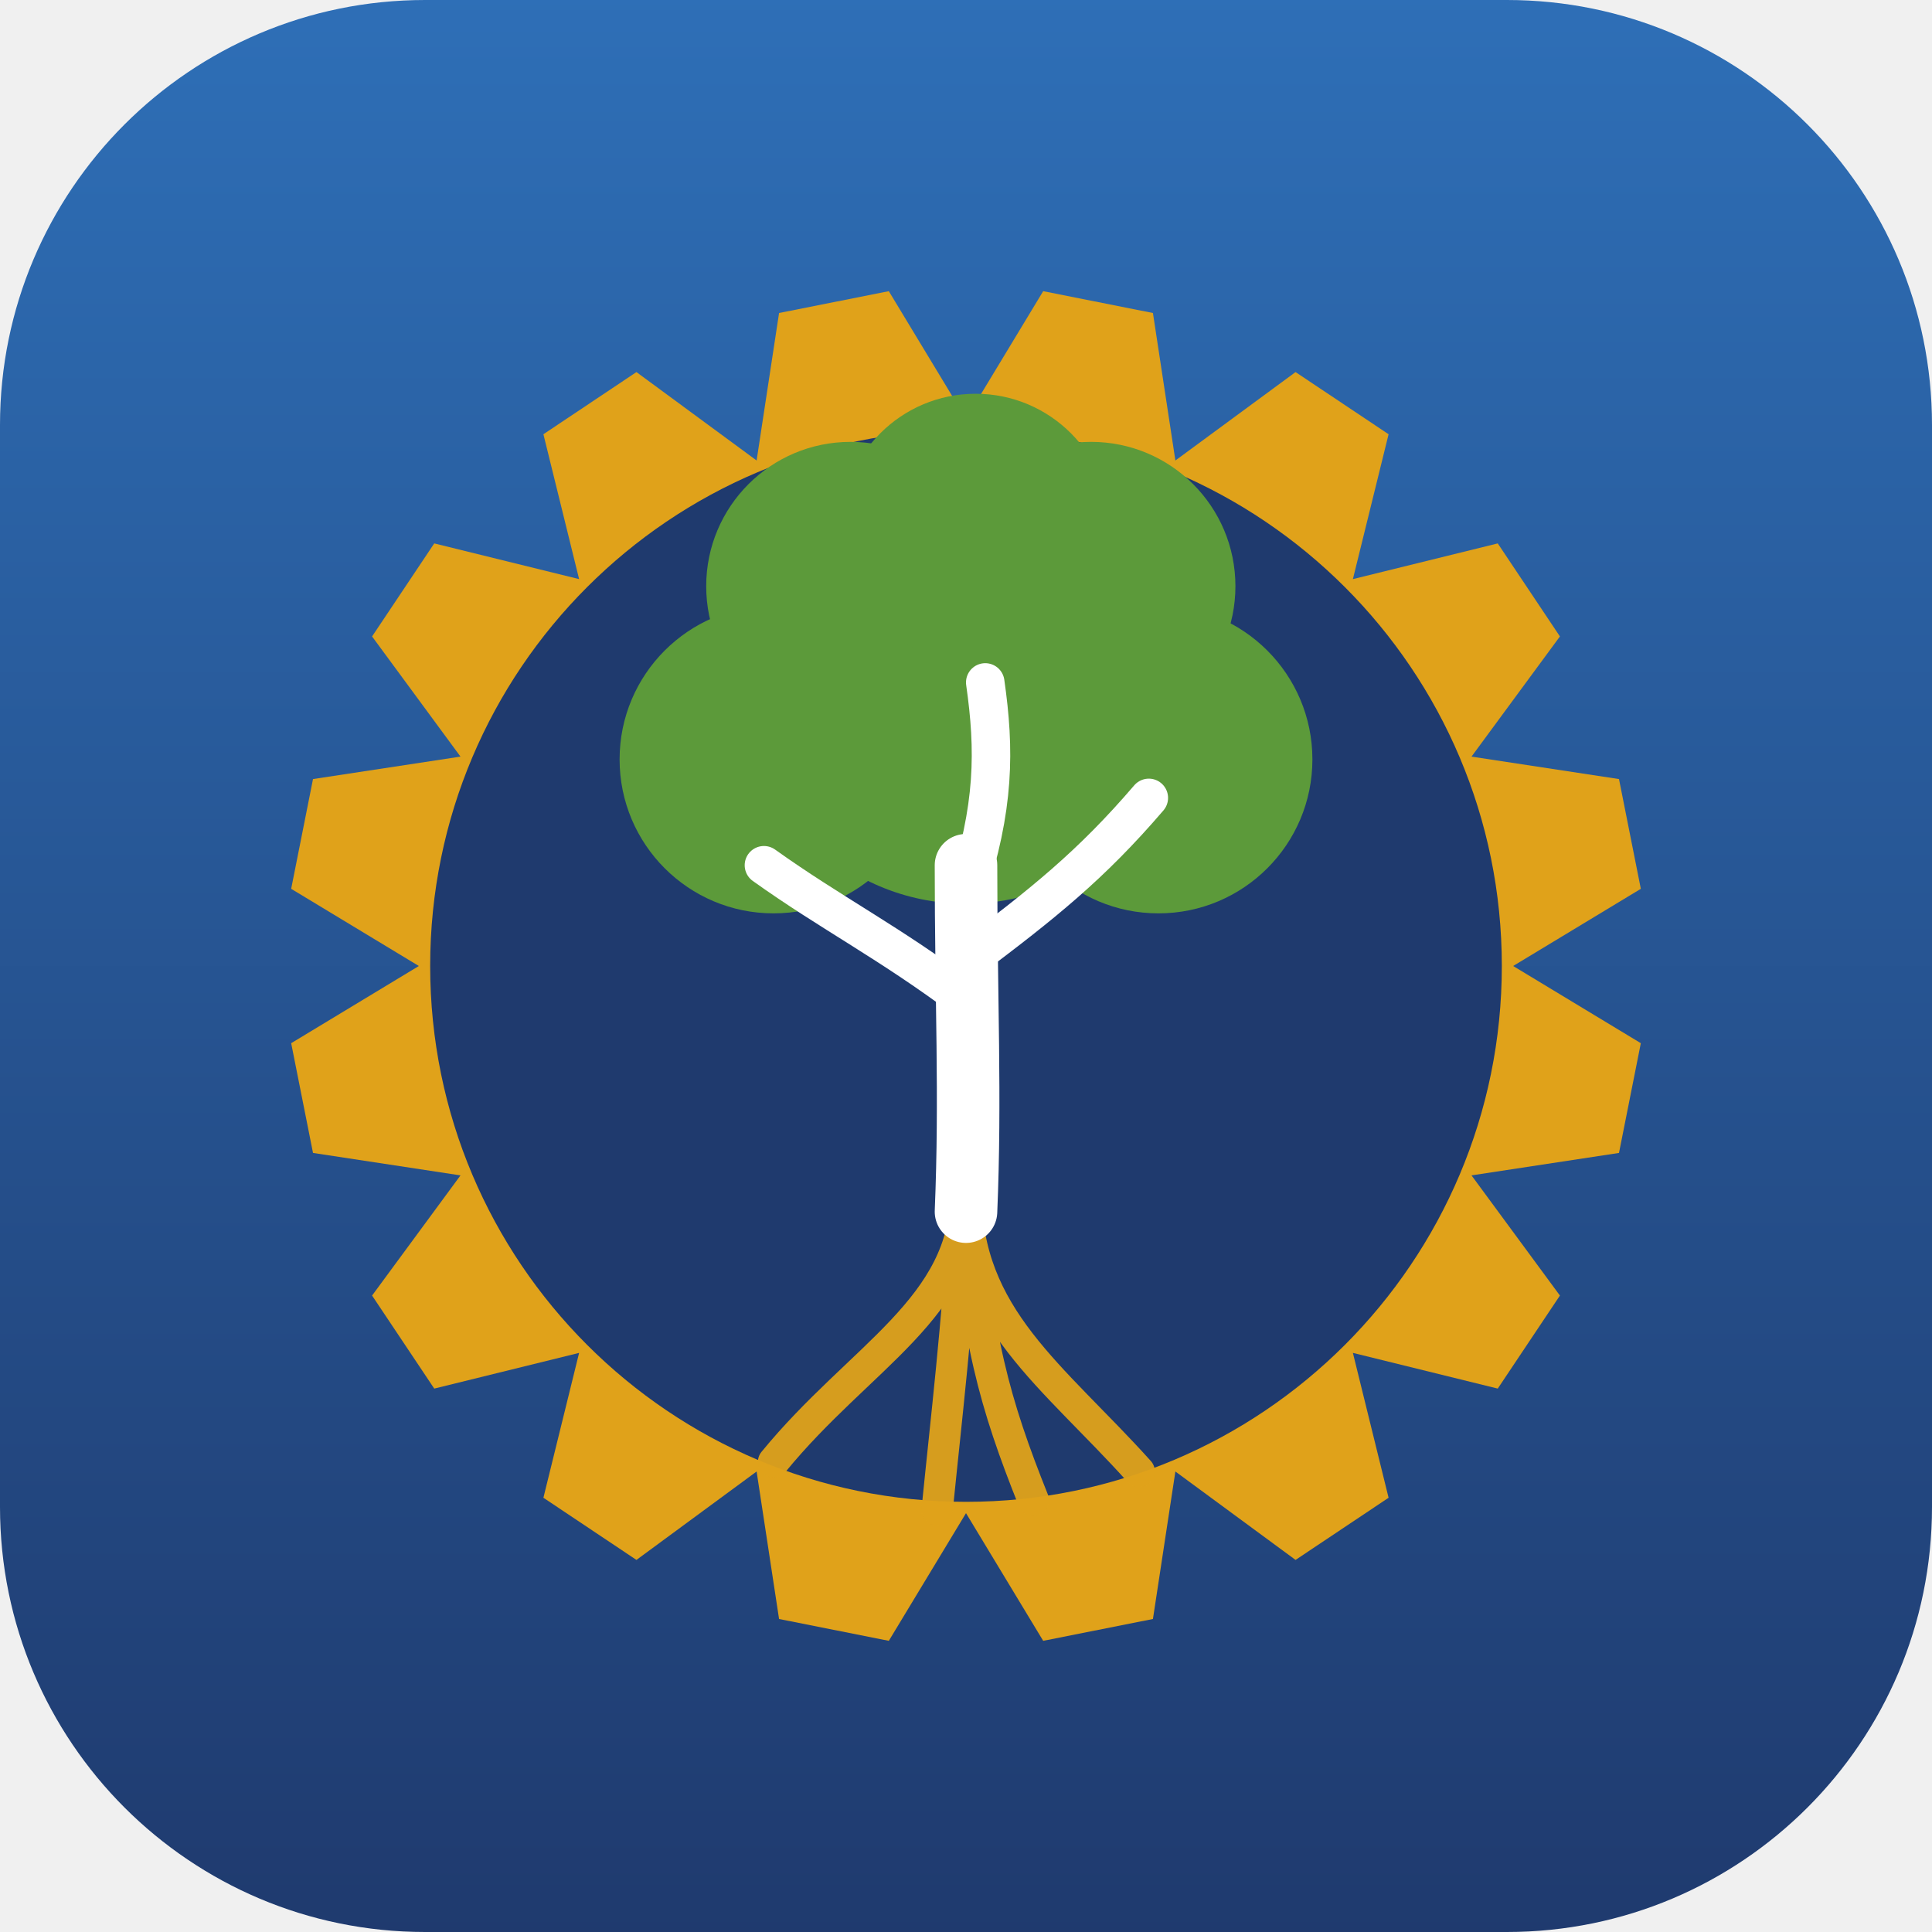
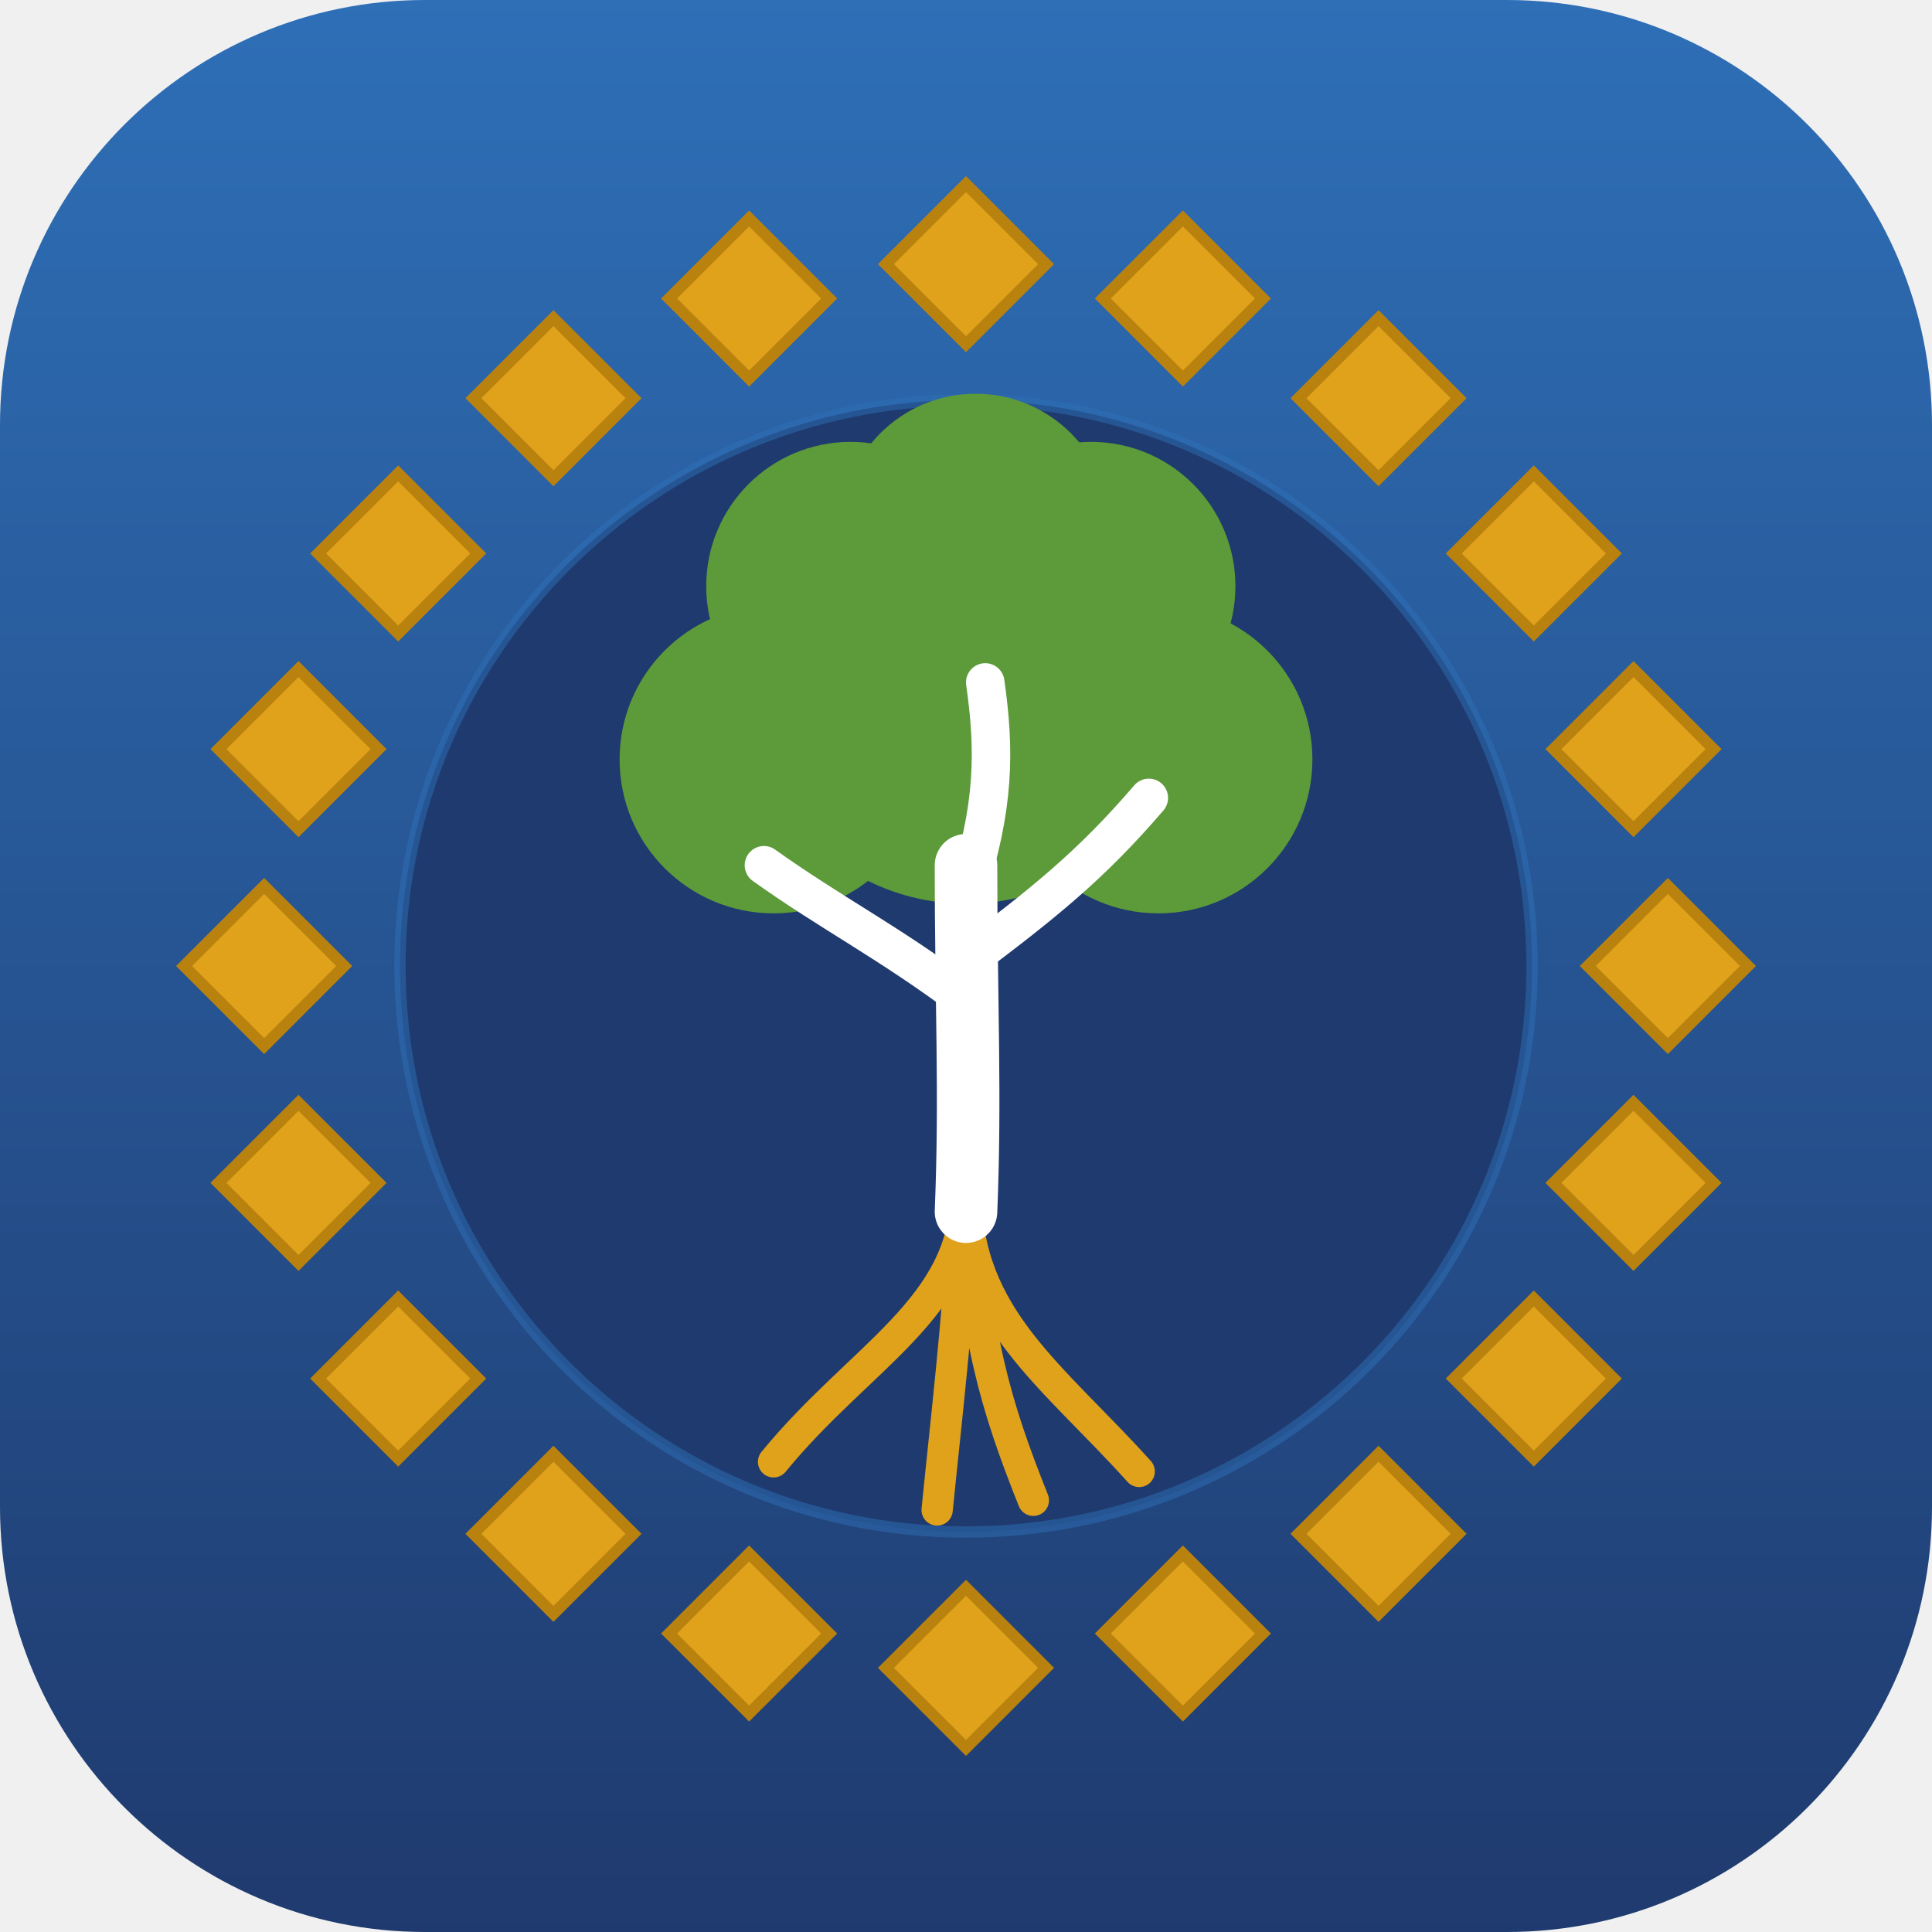
<svg xmlns="http://www.w3.org/2000/svg" viewBox="0 0 1024 1024">
  <defs>
    <linearGradient id="bg" x1="0" y1="0" x2="0" y2="1">
      <stop offset="0" stop-color="#2E6FB7" />
      <stop offset="1" stop-color="#1F3A6E" />
    </linearGradient>
  </defs>
  <rect width="1024" height="1024" rx="225.28" fill="url(#bg)" />
-   <path d="M 802.00 512.00 L 869.67 552.91 L 858.10 611.08 L 779.93 622.98 L 826.79 686.67 L 793.84 735.98 L 717.06 717.06 L 735.98 793.84 L 686.67 826.79 L 622.98 779.93 L 611.08 858.10 L 552.91 869.67 L 512.00 802.00 L 471.09 869.67 L 412.92 858.10 L 401.02 779.93 L 337.33 826.79 L 288.02 793.84 L 306.94 717.06 L 230.16 735.98 L 197.21 686.67 L 244.07 622.98 L 165.90 611.08 L 154.33 552.91 L 222.00 512.00 L 154.33 471.09 L 165.90 412.92 L 244.07 401.02 L 197.21 337.33 L 230.16 288.02 L 306.94 306.94 L 288.02 230.16 L 337.33 197.21 L 401.02 244.07 L 412.92 165.90 L 471.09 154.33 L 512.00 222.00 L 552.91 154.33 L 611.08 165.90 L 622.98 244.07 L 686.67 197.21 L 735.98 230.16 L 717.06 306.94 L 793.84 288.02 L 826.79 337.33 L 779.93 401.02 L 858.10 412.92 L 869.67 471.09 Z" fill="#E0A21A" />
-   <circle cx="512.0" cy="512.0" r="284.0" fill="#1F3A6E" />
+   <rect x="482.00" y="110.00" width="60.0" height="60.0" fill="#E0A21A" stroke="#B9820F" stroke-width="6.00" transform="rotate(45 512.00 140.00)" />
+   <rect x="596.95" y="128.21" width="60.0" height="60.0" fill="#E0A21A" stroke="#B9820F" stroke-width="6.00" transform="rotate(45 626.95 158.21)" />
+   <rect x="700.66" y="181.05" width="60.0" height="60.0" fill="#E0A21A" stroke="#B9820F" stroke-width="6.00" transform="rotate(45 730.66 211.05)" />
+   <rect x="782.95" y="263.34" width="60.0" height="60.0" fill="#E0A21A" stroke="#B9820F" stroke-width="6.00" transform="rotate(45 812.95 293.34)" />
+   <rect x="835.79" y="367.05" width="60.0" height="60.0" fill="#E0A21A" stroke="#B9820F" stroke-width="6.00" transform="rotate(45 865.79 397.05)" />
+   <rect x="854.00" y="482.00" width="60.0" height="60.0" fill="#E0A21A" stroke="#B9820F" stroke-width="6.00" transform="rotate(45 884.00 512.00)" />
+   <rect x="835.79" y="596.95" width="60.0" height="60.0" fill="#E0A21A" stroke="#B9820F" stroke-width="6.00" transform="rotate(45 865.79 626.95)" />
+   <rect x="782.95" y="700.66" width="60.0" height="60.0" fill="#E0A21A" stroke="#B9820F" stroke-width="6.00" transform="rotate(45 812.95 730.66)" />
+   <rect x="700.66" y="782.95" width="60.0" height="60.0" fill="#E0A21A" stroke="#B9820F" stroke-width="6.00" transform="rotate(45 730.66 812.95)" />
+   <rect x="596.95" y="835.79" width="60.0" height="60.0" fill="#E0A21A" stroke="#B9820F" stroke-width="6.00" transform="rotate(45 626.95 865.79)" />
+   <rect x="482.00" y="854.00" width="60.0" height="60.0" fill="#E0A21A" stroke="#B9820F" stroke-width="6.00" transform="rotate(45 512.00 884.00)" />
+   <rect x="367.05" y="835.79" width="60.0" height="60.0" fill="#E0A21A" stroke="#B9820F" stroke-width="6.00" transform="rotate(45 397.05 865.79)" />
+   <rect x="263.34" y="782.95" width="60.0" height="60.0" fill="#E0A21A" stroke="#B9820F" stroke-width="6.00" transform="rotate(45 293.34 812.95)" />
+   <rect x="181.05" y="700.66" width="60.0" height="60.0" fill="#E0A21A" stroke="#B9820F" stroke-width="6.00" transform="rotate(45 211.05 730.66)" />
+   <rect x="128.21" y="596.95" width="60.0" height="60.0" fill="#E0A21A" stroke="#B9820F" stroke-width="6.00" transform="rotate(45 158.21 626.95)" />
+   <rect x="110.00" y="482.00" width="60.0" height="60.0" fill="#E0A21A" stroke="#B9820F" stroke-width="6.00" transform="rotate(45 140.00 512.00)" />
+   <rect x="128.21" y="367.05" width="60.0" height="60.0" fill="#E0A21A" stroke="#B9820F" stroke-width="6.00" transform="rotate(45 158.21 397.05)" />
+   <rect x="181.05" y="263.34" width="60.0" height="60.0" fill="#E0A21A" stroke="#B9820F" stroke-width="6.00" transform="rotate(45 211.05 293.34)" />
+   <rect x="263.34" y="181.05" width="60.0" height="60.0" fill="#E0A21A" stroke="#B9820F" stroke-width="6.00" transform="rotate(45 293.34 211.05)" />
+   <rect x="367.05" y="128.21" width="60.0" height="60.0" fill="#E0A21A" stroke="#B9820F" stroke-width="6.00" transform="rotate(45 397.05 158.21)" />
+   <circle cx="512.0" cy="512.0" r="300.0" fill="#1F3A6E" />
+   <circle cx="512.0" cy="512.0" r="300.0" fill="none" stroke="#2E6FB7" stroke-width="6.0" opacity="0.5" />
  <g transform="translate(512.0,530.0) scale(2.55)">
    <circle cx="0" cy="-66" r="46" fill="#5C9A3A" />
    <circle cx="-40" cy="-50" r="32" fill="#5C9A3A" />
    <circle cx="40" cy="-50" r="32" fill="#5C9A3A" />
    <circle cx="-24" cy="-86" r="30" fill="#5C9A3A" />
    <circle cx="26" cy="-86" r="30" fill="#5C9A3A" />
    <circle cx="2" cy="-98" r="28" fill="#5C9A3A" />
-     <path d="M 0 40 C 0 64 -22 74 -40 96                  M 0 40 C 0 66 18 78 36 98                  M 0 40 C -2 70 -4 86 -6 106                  M 0 40 C 2 70 6 84 14 104" fill="none" stroke="#E0A21A" stroke-width="6.5" stroke-linecap="round" opacity="0.95" />
+     <path d="M 0 40 C 0 64 -22 74 -40 96 M 0 40 C 0 66 18 78 36 98 M 0 40 C -2 70 -4 86 -6 106 M 0 40 C 2 70 6 84 14 104" fill="none" stroke="#E0A21A" stroke-width="6.5" stroke-linecap="round" />
    <path d="M 0 44 C 1 20 0 0 0 -28" fill="none" stroke="#FFFFFF" stroke-width="13" stroke-linecap="round" />
-     <path d="M 0 -8 C 16 -20 26 -28 38 -42              M 0 0 C -16 -12 -28 -18 -42 -28              M 0 -22 C 6 -40 6 -52 4 -66" fill="none" stroke="#FFFFFF" stroke-width="8" stroke-linecap="round" />
+     <path d="M 0 -8 C 16 -20 26 -28 38 -42 M 0 0 C -16 -12 -28 -18 -42 -28 M 0 -22 C 6 -40 6 -52 4 -66" fill="none" stroke="#FFFFFF" stroke-width="8" stroke-linecap="round" />
  </g>
</svg>
